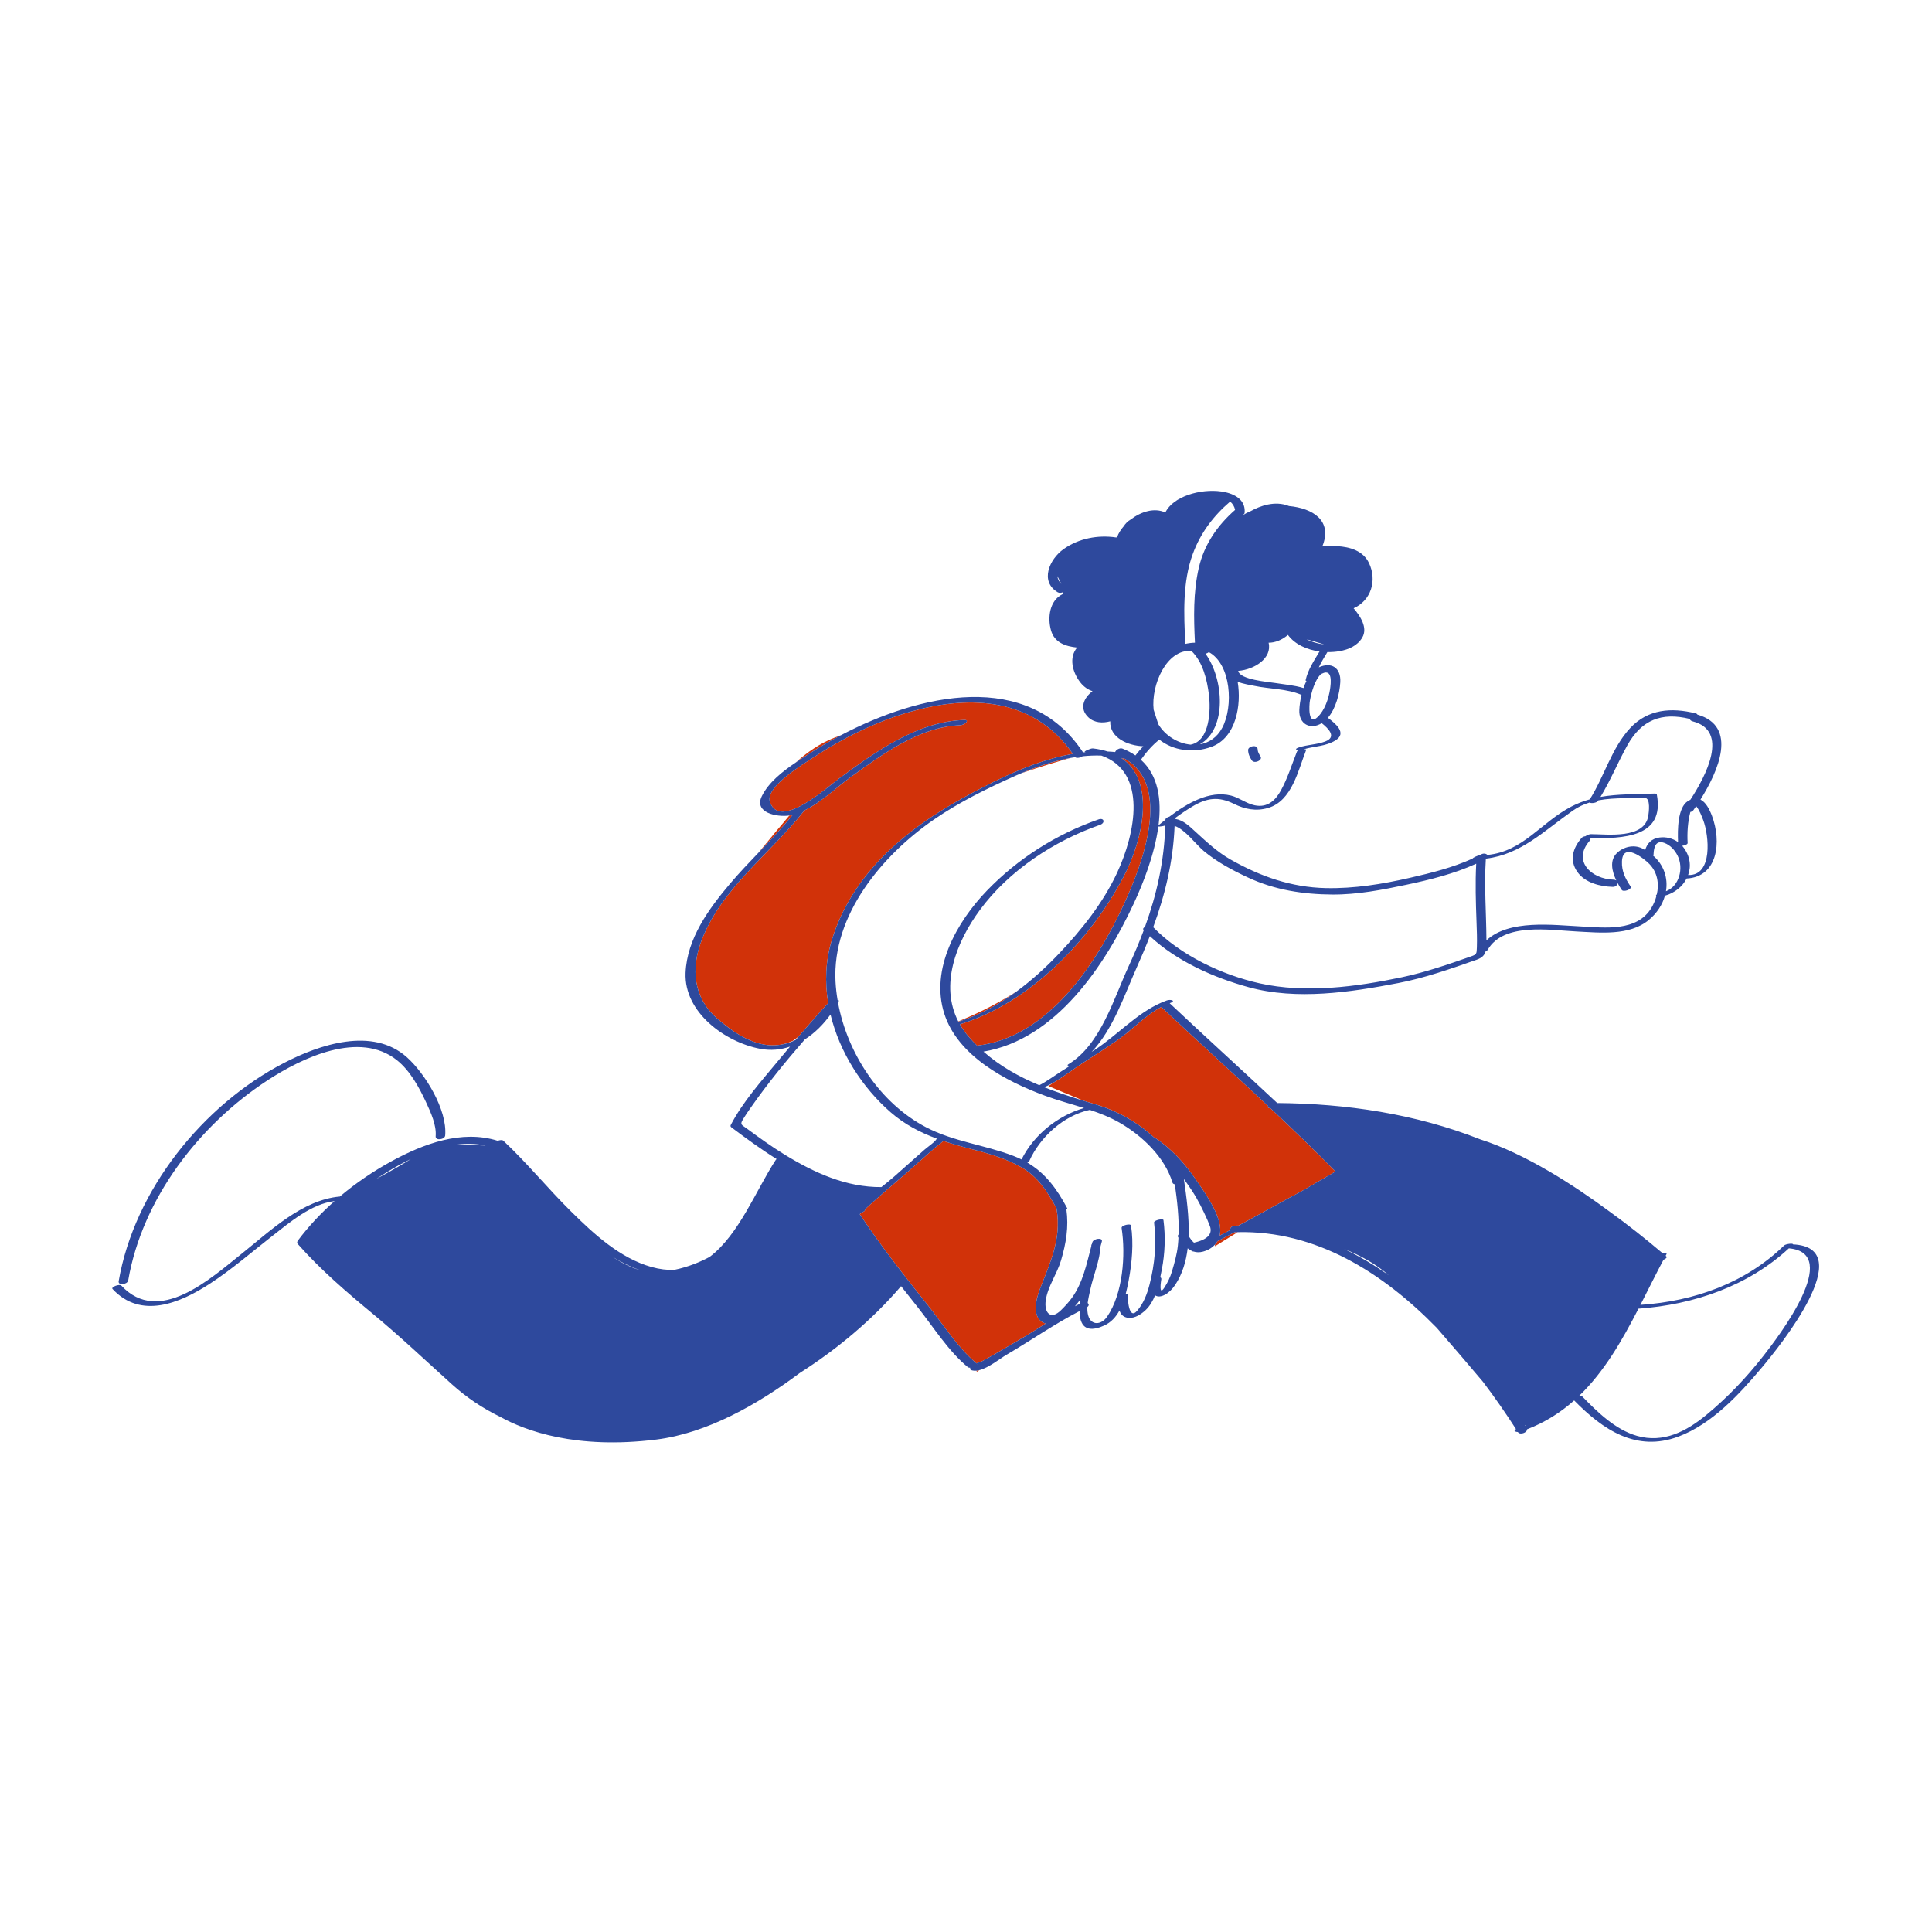
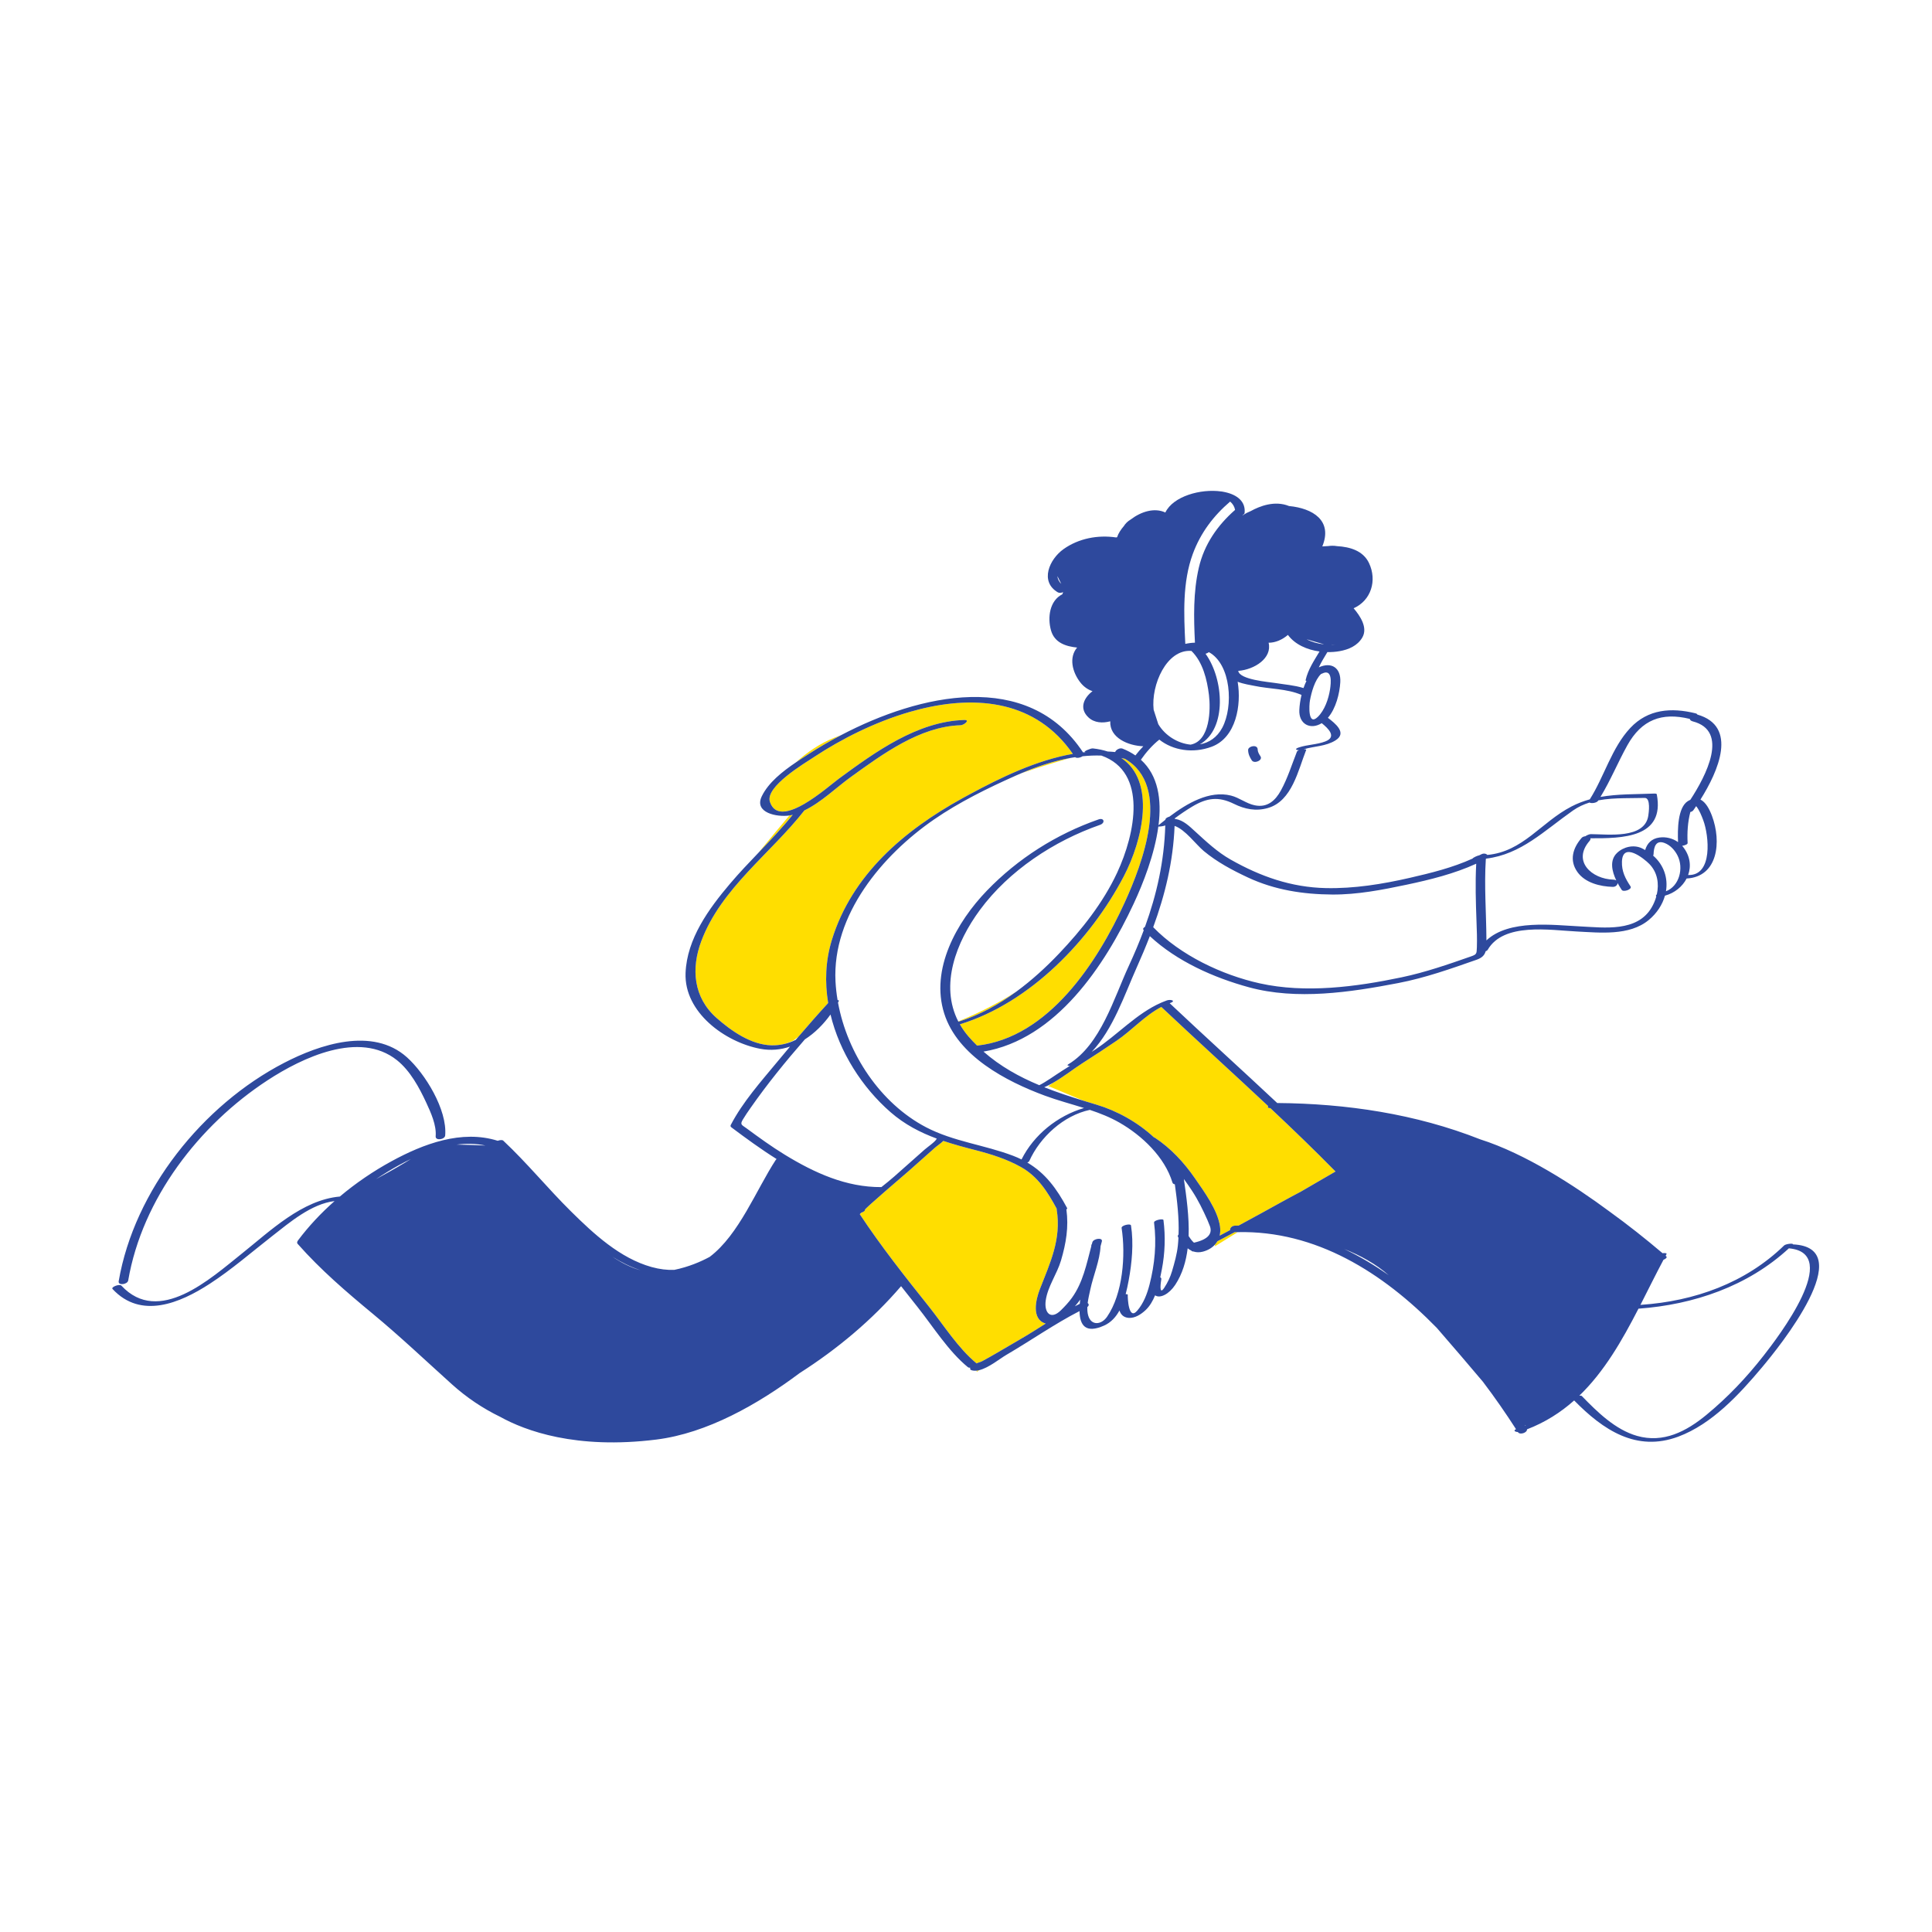
<svg xmlns="http://www.w3.org/2000/svg" version="1.1" id="Layer_1" x="0px" y="0px" viewBox="0 0 595.28 595.28" enable-background="new 0 0 595.28 595.28" xml:space="preserve">
-   <path id="color_x5F_2" fill="#d13209" d="M295.255,314.709c3.191-1.286,10.796-4.563,17.909-9.186  c-5.479,4.016-11.459,7.308-17.859,9.275C295.289,314.769,295.271,314.739,295.255,314.709z M346.231,270.058  c-10.254,19.577-28.83,38.938-50.48,45.549c0.736,1.286,1.614,2.543,2.662,3.762c0.851,0.988,1.738,1.909,2.642,2.801  c21.992-2.429,37.091-25.707,45.482-44.091c5.37-11.765,14.642-35.886,0.073-44.271c-0.371-0.09-0.742-0.179-1.114-0.256  C356.19,240.751,352.165,258.729,346.231,270.058z M259.195,226.482c-0.757,0.29-1.481,0.569-2.158,0.833  c-4.333,1.686-8.4,4.501-11.772,7.566c1.324-0.896,2.636-1.736,3.859-2.527C252.222,230.351,255.608,228.362,259.195,226.482z   M296.386,246.048c0.705-0.411,1.458-0.821,2.249-1.229c9.707-5.249,20.703-10.58,31.922-12.54  c-11.283-16.369-29.535-18.17-47.247-13.737c-1.024,0.266-2.046,0.542-3.064,0.828c-10.698,3.111-21.035,8.339-29.33,13.819  c-3.09,2.042-15.24,9.215-13.69,13.874c0.727,2.184,2.163,3.018,3.968,3.002c0.558-0.051,1.124-0.129,1.68-0.223  c0.696-0.167,1.425-0.418,2.173-0.736c0.868-0.371,1.761-0.83,2.657-1.345c4.472-2.573,9.008-6.546,10.804-7.864  c11.2-8.219,24.167-17.625,38.594-18.06c1.953-0.059-0.08,1.587-1.134,1.619c-12.497,0.376-23.997,8.879-33.774,15.918  c-4.5,3.239-9.115,7.813-14.351,10.335c-10.423,13.315-25.644,23.979-31.759,40.269c-3.189,8.495-2.43,17.38,4.696,23.665  c4.544,4.007,10.642,8.291,16.952,8.438c1.32,0.03,2.563-0.111,3.748-0.372c1.794-0.515,2.891-1.061,2.891-1.061l1.646-1.234  c2.997-3.505,6.037-6.973,9.155-10.366c-1.066-6.446-0.822-13.047,1.127-19.4C262.475,269.517,278.582,255.883,296.386,246.048z   M243.22,251.27c-2.563,3.042-5.967,7.114-9.547,11.489c3.645-3.813,7.283-7.633,10.589-11.718c-0.127,0.033-0.252,0.075-0.38,0.105  C243.676,251.194,243.454,251.235,243.22,251.27z M314.601,238.279c6.052-2.089,11.771-3.774,15.192-4.739  C324.588,234.479,319.475,236.208,314.601,238.279z M325.586,372.702c-0.016-0.096-0.01-0.187,0.005-0.275  c-2.781-5.146-5.772-9.915-11.044-12.863c-4.432-2.479-9.227-3.969-14.124-5.228c-3.34-0.858-6.606-1.741-9.771-2.806  c-0.821,0.809-1.988,1.568-2.615,2.129c-2.669,2.382-5.349,4.752-8.027,7.124c-1.348,1.193-13.696,11.695-13.525,11.976  c0.156,0.258-0.376,0.629-1.031,0.862l-0.535,0.507c6.506,9.84,13.86,19.15,21.218,28.359c4.546,5.69,9.059,12.926,14.741,17.579  c0.011,0.009,0.014,0.019,0.023,0.026c0.25-0.197,1.206-0.409,1.699-0.675c1.521-0.818,3.022-1.669,4.513-2.54  c2.384-1.393,4.757-2.803,7.15-4.18c2.694-1.552,5.321-3.23,7.956-4.895c-0.051-0.014-0.102-0.018-0.152-0.033  c-4.318-1.37-2.906-7.365-1.701-10.464C323.557,389.102,327.067,381.822,325.586,372.702z M301.035,422.648l0.711-0.489  c-0.324,0.082-0.644,0.146-0.954,0.172L301.035,422.648z M301.037,420.364c0.062,0.005,0.124,0.011,0.181,0.025  c-0.071-0.018-0.13-0.035-0.18-0.054C301.039,420.346,301.037,420.354,301.037,420.364z M391.435,341.445  c-0.805-0.011-0.906-0.3-0.674-0.63c-10.925-10.242-22.039-20.288-32.938-30.559c-5.145,2.696-9.025,7.172-13.848,10.455  c-3.417,2.327-6.878,4.592-10.365,6.813c-2.736,1.743-5.916,4.274-9.196,6.138l-1.379,0.984l10.816,4.507  c1.34,0.411,2.684,0.819,4.031,1.222c6.156,1.841,12.59,5.334,17.66,10.061c0.11,0.025,0.212,0.061,0.297,0.116  c4.885,3.228,8.951,7.606,12.273,12.409c2.834,4.099,7.069,9.838,7.789,14.923c0.143,1.013,0.096,1.967-0.115,2.846  c1.079-0.567,2.153-1.142,3.229-1.716c-0.096-0.575,0.524-1.334,1.496-1.373c0.375-0.016,0.743-0.006,1.115-0.015  c4.56-2.457,9.095-4.959,13.624-7.469c1.804-1,3.646-1.973,5.491-2.952l10.753-6.244  C404.952,354.307,398.236,347.831,391.435,341.445z M375.097,382.454c-0.214,0.367-0.466,0.711-0.754,1.029  c0.02,0.318,0.026,0.498,0.026,0.498l7.003-4.339c-0.323,0.008-0.642,0-0.966,0.013C378.64,380.597,376.872,381.531,375.097,382.454  z" />
+   <path id="color_x5F_2" fill="#ffde00" d="M295.255,314.709c3.191-1.286,10.796-4.563,17.909-9.186  c-5.479,4.016-11.459,7.308-17.859,9.275C295.289,314.769,295.271,314.739,295.255,314.709z M346.231,270.058  c-10.254,19.577-28.83,38.938-50.48,45.549c0.736,1.286,1.614,2.543,2.662,3.762c0.851,0.988,1.738,1.909,2.642,2.801  c21.992-2.429,37.091-25.707,45.482-44.091c5.37-11.765,14.642-35.886,0.073-44.271c-0.371-0.09-0.742-0.179-1.114-0.256  C356.19,240.751,352.165,258.729,346.231,270.058z M259.195,226.482c-0.757,0.29-1.481,0.569-2.158,0.833  c-4.333,1.686-8.4,4.501-11.772,7.566c1.324-0.896,2.636-1.736,3.859-2.527C252.222,230.351,255.608,228.362,259.195,226.482z   M296.386,246.048c0.705-0.411,1.458-0.821,2.249-1.229c9.707-5.249,20.703-10.58,31.922-12.54  c-11.283-16.369-29.535-18.17-47.247-13.737c-1.024,0.266-2.046,0.542-3.064,0.828c-10.698,3.111-21.035,8.339-29.33,13.819  c-3.09,2.042-15.24,9.215-13.69,13.874c0.727,2.184,2.163,3.018,3.968,3.002c0.558-0.051,1.124-0.129,1.68-0.223  c0.696-0.167,1.425-0.418,2.173-0.736c0.868-0.371,1.761-0.83,2.657-1.345c4.472-2.573,9.008-6.546,10.804-7.864  c11.2-8.219,24.167-17.625,38.594-18.06c1.953-0.059-0.08,1.587-1.134,1.619c-12.497,0.376-23.997,8.879-33.774,15.918  c-4.5,3.239-9.115,7.813-14.351,10.335c-10.423,13.315-25.644,23.979-31.759,40.269c-3.189,8.495-2.43,17.38,4.696,23.665  c4.544,4.007,10.642,8.291,16.952,8.438c1.32,0.03,2.563-0.111,3.748-0.372c1.794-0.515,2.891-1.061,2.891-1.061l1.646-1.234  c2.997-3.505,6.037-6.973,9.155-10.366c-1.066-6.446-0.822-13.047,1.127-19.4C262.475,269.517,278.582,255.883,296.386,246.048z   M243.22,251.27c-2.563,3.042-5.967,7.114-9.547,11.489c3.645-3.813,7.283-7.633,10.589-11.718c-0.127,0.033-0.252,0.075-0.38,0.105  C243.676,251.194,243.454,251.235,243.22,251.27z M314.601,238.279c6.052-2.089,11.771-3.774,15.192-4.739  C324.588,234.479,319.475,236.208,314.601,238.279z M325.586,372.702c-0.016-0.096-0.01-0.187,0.005-0.275  c-2.781-5.146-5.772-9.915-11.044-12.863c-4.432-2.479-9.227-3.969-14.124-5.228c-3.34-0.858-6.606-1.741-9.771-2.806  c-0.821,0.809-1.988,1.568-2.615,2.129c-2.669,2.382-5.349,4.752-8.027,7.124c-1.348,1.193-13.696,11.695-13.525,11.976  c0.156,0.258-0.376,0.629-1.031,0.862l-0.535,0.507c6.506,9.84,13.86,19.15,21.218,28.359c4.546,5.69,9.059,12.926,14.741,17.579  c0.011,0.009,0.014,0.019,0.023,0.026c0.25-0.197,1.206-0.409,1.699-0.675c1.521-0.818,3.022-1.669,4.513-2.54  c2.384-1.393,4.757-2.803,7.15-4.18c2.694-1.552,5.321-3.23,7.956-4.895c-0.051-0.014-0.102-0.018-0.152-0.033  c-4.318-1.37-2.906-7.365-1.701-10.464C323.557,389.102,327.067,381.822,325.586,372.702z M301.035,422.648l0.711-0.489  c-0.324,0.082-0.644,0.146-0.954,0.172L301.035,422.648z M301.037,420.364c0.062,0.005,0.124,0.011,0.181,0.025  c-0.071-0.018-0.13-0.035-0.18-0.054C301.039,420.346,301.037,420.354,301.037,420.364z M391.435,341.445  c-0.805-0.011-0.906-0.3-0.674-0.63c-10.925-10.242-22.039-20.288-32.938-30.559c-5.145,2.696-9.025,7.172-13.848,10.455  c-3.417,2.327-6.878,4.592-10.365,6.813c-2.736,1.743-5.916,4.274-9.196,6.138l-1.379,0.984l10.816,4.507  c1.34,0.411,2.684,0.819,4.031,1.222c6.156,1.841,12.59,5.334,17.66,10.061c0.11,0.025,0.212,0.061,0.297,0.116  c4.885,3.228,8.951,7.606,12.273,12.409c2.834,4.099,7.069,9.838,7.789,14.923c0.143,1.013,0.096,1.967-0.115,2.846  c1.079-0.567,2.153-1.142,3.229-1.716c-0.096-0.575,0.524-1.334,1.496-1.373c0.375-0.016,0.743-0.006,1.115-0.015  c4.56-2.457,9.095-4.959,13.624-7.469c1.804-1,3.646-1.973,5.491-2.952l10.753-6.244  C404.952,354.307,398.236,347.831,391.435,341.445z M375.097,382.454c-0.214,0.367-0.466,0.711-0.754,1.029  c0.02,0.318,0.026,0.498,0.026,0.498l7.003-4.339c-0.323,0.008-0.642,0-0.966,0.013C378.64,380.597,376.872,381.531,375.097,382.454  z" />
  <path id="color_x5F_1" d="M385.71,234.292c-0.669-1.014-1.12-1.977-1.145-3.206c-0.015-0.723,1.023-1.146,1.592-1.187  c0.662-0.047,1.332,0.248,1.346,0.978c0.016,0.809,0.424,1.472,0.855,2.128C389.206,234.286,386.449,235.412,385.71,234.292z   M542.897,421.316c-6.985,8.312-15.432,17.483-25.803,21.341c-12.893,4.795-23.141-2.04-32.07-11.157  c-4.138,3.678-8.898,6.735-14.53,8.903c0.085,1.048-2.193,1.802-2.788,0.868c-0.01-0.015-0.02-0.03-0.029-0.046  c-0.852-0.027-1.5-0.434-0.568-0.878c-3.119-4.845-6.523-9.769-10.204-14.616c-4.185-4.955-9.171-10.807-14.21-16.592  c-16.67-17.075-37.287-30.041-61.321-29.497c-0.323,0.008-0.642,0-0.966,0.013c-1.766,0.941-3.534,1.876-5.309,2.799  c-0.214,0.367-0.466,0.711-0.754,1.029c-0.899,0.996-2.143,1.749-3.691,2.164c-1.08,0.289-2.033,0.244-2.891-0.027  c-0.365-0.021-0.635-0.097-0.633-0.245c-0.42-0.198-0.814-0.456-1.189-0.751c-0.499,4.047-1.63,7.901-3.828,11.246  c-1.871,2.847-4.673,4.309-6.213,3.238c-0.699,1.721-1.612,3.307-2.889,4.523c-1.333,1.271-3.315,2.594-5.281,2.424  c-1.601-0.137-2.408-1.061-2.804-2.274c-1.093,1.997-2.588,3.683-4.726,4.642c-5.714,2.564-7.497-0.064-7.581-4.456  c-7.709,3.962-15.027,9.096-22.501,13.462c-2.035,1.188-5.431,3.994-8.367,4.73c-0.324,0.082-0.644,0.146-0.954,0.172  c-0.444,0.037-0.871,0.012-1.275-0.09c-0.621-0.156-0.723-0.476-0.551-0.808c-0.31,0.004-0.588-0.054-0.773-0.205  c-5.98-4.898-10.747-12.546-15.512-18.548c-1.686-2.123-3.371-4.25-5.047-6.387c-8.913,10.397-19.652,19.381-31.263,26.78  c-12.91,9.66-28.542,18.528-44.149,20.479c-24.814,3.102-40.423-2.736-48.108-7.002c-5.28-2.564-10.271-5.871-14.902-10.047  c-8.108-7.309-15.954-14.749-24.377-21.72c-8.107-6.709-16.066-13.539-23.048-21.441c-0.03-0.034-0.062-0.066-0.092-0.101  c-0.041-0.046-0.065-0.092-0.09-0.139c-0.064-0.123-0.076-0.246-0.042-0.366c0.025-0.164,0.101-0.346,0.251-0.546  c3.272-4.365,7.093-8.43,11.269-12.121c-7.161,0.865-13.804,6.55-19.253,10.809c-6.347,4.961-12.473,10.307-19.242,14.698  c-9.183,5.958-21.168,10.997-29.912,1.591c-0.576-0.62,2.147-1.654,2.716-1.043c11.56,12.436,27.461-2.161,37.205-9.94  c8.626-6.888,18.512-16.485,30.107-17.509c4.951-4.174,10.346-7.833,15.888-10.857c9.792-5.344,21.619-9.834,32.755-6.326  c0.65-0.234,1.405-0.325,1.709-0.04c7.345,6.882,13.712,14.723,20.867,21.794c6.998,6.918,15.098,14.43,24.82,17.141  c2.515,0.701,4.833,0.964,6.992,0.885c4.461-0.919,8.196-2.528,10.93-4.012c9.027-6.81,14.364-20.727,20.372-29.903  c0.041-0.063,0.108-0.121,0.187-0.178l0.03-0.076c-4.815-3.019-9.425-6.396-13.863-9.718c-0.303-0.227-0.401-0.451-0.216-0.807  c3.688-7.068,9.296-13.346,14.349-19.45c1.288-1.556,2.582-3.107,3.884-4.653c-2.856,0.976-5.945,1.29-9.191,0.675  c-10.809-2.048-23.464-11.212-22.989-23.366c0.413-10.549,7.183-19.817,13.77-27.58c2.76-3.252,5.714-6.351,8.673-9.445  c3.645-3.813,7.283-7.633,10.589-11.718c-0.127,0.033-0.252,0.075-0.38,0.105c-0.205,0.048-0.428,0.089-0.662,0.123  c-3.801,0.555-11-0.815-8.496-5.945c2.068-4.235,6.368-7.62,10.541-10.442c1.324-0.896,2.636-1.736,3.859-2.527  c3.097-2.004,6.483-3.992,10.071-5.872c24.147-12.653,57.499-20.374,74.509,5.339c0.28-0.032,0.562-0.064,0.842-0.092  c-0.07-0.008-0.133-0.021-0.204-0.029c-0.74-0.081,1.709-1.18,2.386-1.105c1.68,0.184,3.181,0.516,4.548,0.952  c0.774,0.037,1.548,0.088,2.321,0.168c0.216-0.694,1.439-1.382,2.271-1.056c1.498,0.588,2.802,1.303,3.967,2.107  c0.748-0.974,1.563-1.93,2.434-2.832c-4.695-0.155-10.428-2.616-10.185-7.689c-2.36,0.625-4.894,0.492-6.696-1.18  c-2.976-2.762-1.469-6.062,1.235-8.105c-1.414-0.456-2.724-1.359-3.79-2.732c-2.454-3.162-3.549-7.674-0.959-10.705  c-3.522-0.353-6.988-1.499-8.05-5.302c-1.109-3.969-0.44-9.127,3.485-11.117c0.117-0.237,0.201-0.457,0.261-0.658  c-0.549,0.24-1.204,0.318-1.647,0.057c-5.642-3.334-2.601-10.212,1.777-13.318c4.667-3.313,10.569-4.423,16.177-3.593  c0.111-0.021,0.217-0.043,0.316-0.062c0.366-1.175,1.184-2.398,2.079-3.435c0.454-0.727,1.13-1.457,2.151-2.058  c3.115-2.372,7.263-3.725,10.634-2.124c2.382-5.005,10.893-7.382,17.214-6.489c0.072,0.011,0.147,0.017,0.219,0.027  c0.042,0.005,0.083,0.013,0.126,0.018c0.3,0.049,0.591,0.11,0.879,0.174c3.717,0.823,6.377,2.917,5.976,6.443  c-0.024,0.216-0.267,0.415-0.597,0.573c0.021,0.041,0.039,0.078,0.055,0.109c0.047-0.037,0.088-0.074,0.146-0.112  c0.679-0.45,1.466-0.847,2.32-1.196c2.714-1.503,7.363-3.334,11.771-1.544c7.315,0.688,13.522,4.479,10.254,12.439  c0.593-0.047,1.208-0.084,1.84-0.105c0.728-0.11,1.664-0.151,2.719,0.024c4.005,0.23,8.043,1.431,9.833,5.217  c2.543,5.38,0.64,11.528-4.745,13.928c2.005,2.331,4.472,6,2.661,9.037c-1.507,2.529-4.18,3.678-6.989,4.178  c-1.184,0.211-2.455,0.307-3.753,0.283c-0.936,1.547-1.881,3.08-2.643,4.704c3.904-1.785,6.872,0.132,6.619,4.591  c-0.194,3.422-1.348,8.084-3.817,10.958c2.177,1.665,6.034,4.638,2.354,6.942c-3.007,1.883-6.513,1.769-9.789,2.741  c0.467-0.02,0.81,0.041,0.75,0.19c-2.471,6.225-4.356,15.782-11.806,17.918c-3.673,1.053-7.069,0.389-10.482-1.293  c-4.697-2.313-8.285-1.889-12.882,0.882c-1.842,1.11-3.603,2.31-5.316,3.583c0,0.064-0.004,0.129-0.005,0.195  c0.086-0.002,0.172,0.003,0.256,0.017c2.433,0.402,4.271,2.249,6.035,3.858c3.449,3.146,6.797,6.309,10.882,8.627  c9.214,5.229,18.697,8.569,29.363,8.805c8.701,0.191,17.389-1.216,25.852-3.153c6.526-1.494,13.214-3.146,19.348-5.934  c0.201-0.331,1.475-0.908,2.082-1.017c0.209-0.106,0.424-0.201,0.631-0.311c0.735-0.389,1.521-0.2,1.847,0.198  c10.996-1.013,16.504-10.028,25.912-14.917c1.871-0.972,3.758-1.68,5.662-2.211c4.447-7.001,6.744-15.881,12.463-21.983  c5.468-5.833,12.648-6.359,20.101-4.524c0.352,0.087,0.521,0.224,0.571,0.383c12.61,3.614,6.43,17.512,0.964,26.195  c1.623,0.804,2.752,2.908,3.54,5.004c2.999,7.979,1.862,18.789-7.81,19.318c-1.277,2.488-3.69,4.471-6.673,5.287  c-0.772,2.746-2.447,5.387-5.007,7.509c-5.95,4.931-15.095,3.879-22.208,3.525c-8.183-0.407-22.5-2.838-27.402,5.65  c-0.104,0.179-0.34,0.334-0.631,0.454c-0.327,1.157-1.072,2.003-2.768,2.596c-7.991,2.794-15.844,5.594-24.189,7.197  c-14.788,2.842-31.248,5.32-46.01,1.286c-10.78-2.946-22.152-7.975-30.498-15.747c-1.261,3.255-2.632,6.508-4.1,9.785  c-3.665,8.184-7.22,18.926-13.818,25.867c0.376-0.246,0.757-0.488,1.132-0.736c6.834-4.519,12.683-11.07,20.225-14.391  c0.219-0.096,0.441-0.186,0.664-0.277c0.374-0.152,0.748-0.307,1.131-0.443c1.156-0.411,2.979,0.11,1.04,0.801  c-0.055,0.02-0.107,0.043-0.162,0.063c10.963,10.337,22.148,20.442,33.14,30.748c21.313,0.167,42.643,3.338,62.536,11.188  c13.931,4.432,28.97,14.194,39.899,22.284c5.588,4.035,11.006,8.323,16.279,12.796c0.738-0.102,1.398-0.016,1.227,0.3  c-0.091,0.168-0.181,0.338-0.272,0.507c0.06,0.051,0.121,0.102,0.181,0.152c0.393,0.337-0.134,0.795-0.839,1.073  c-2.42,4.548-4.729,9.253-7.113,13.917c0.083-0.021,0.161-0.035,0.226-0.04c16.403-1.116,32.136-6.704,44.064-18.297  c0.47-0.457,2.822-0.76,2.719-0.323C573.065,384.343,548.164,415.05,542.897,421.316z M516.885,263.63  c-0.836-1.666-2.221-3.219-4.015-3.891c-2.666-0.999-3.31,1.202-3.386,3.52c-0.004,0.127-0.058,0.244-0.145,0.352  c3.372,2.933,4.643,7.001,3.97,10.998C517.408,273.059,518.842,267.527,516.885,263.63z M522.619,248.382  c-0.293,0.435-0.582,0.854-0.857,1.245c-0.217,0.308-0.565,0.489-0.941,0.567c-0.805,3.105-1.011,6.373-0.837,9.564  c0.022,0.403-0.89,0.727-1.696,0.86c0.081,0.093,0.171,0.175,0.249,0.271c2.262,2.842,2.584,5.998,1.6,8.717  c7.729,0.267,6.413-12.225,4.671-16.856C524.251,251.27,523.61,249.632,522.619,248.382z M493.129,245.544  c5.344-0.951,10.835-0.795,16.519-1.033c0.186-0.008,0.78-0.045,0.835,0.248c2.554,13.424-10.601,13.562-20.455,13.529  c0.071,0.225,0.009,0.501-0.271,0.824c-5.39,6.215,0.646,11.741,7.392,11.923c0.368,0.01,0.649,0.097,0.852,0.23  c-1.345-2.809-2.123-6.181,0.205-8.436c1.937-1.877,5.084-2.672,7.632-1.485c0.377,0.176,0.715,0.379,1.063,0.574  c0.576-2.025,1.958-3.541,4.405-3.867c2.008-0.268,4.087,0.244,5.728,1.418c-0.161-3.806-0.135-10.639,3.026-12.638  c0.267-0.169,0.524-0.304,0.775-0.417c4.788-7.328,12.08-21.229,0.714-24.15c-0.561-0.145-0.831-0.434-0.901-0.758  c-8.688-2.135-14.876,0.313-19.221,8.107C498.507,234.853,496.253,240.421,493.129,245.544z M457.99,289.431  c0,0.109,0.001,0.215,0.002,0.321c6.959-6.54,20.564-4.714,28.936-4.31c7.408,0.359,17.484,1.781,21.957-5.814  c0.624-1.059,1.117-2.217,1.448-3.413c-0.216-0.147-0.11-0.411,0.164-0.659c0.732-3.277,0.21-6.774-2.311-9.354  c-1.616-1.653-8.248-6.982-8.44-0.693c-0.09,2.953,1.02,5.154,2.638,7.584c0.625,0.938-2.19,1.87-2.697,1.109  c-0.411-0.617-0.856-1.343-1.276-2.128c-0.03,0.591-0.585,1.21-1.49,1.186c-3.864-0.104-8.508-1.221-10.896-4.585  c-2.545-3.587-1.426-7.364,1.288-10.492c0.272-0.314,0.712-0.479,1.162-0.521c0.438-0.324,1.246-0.651,1.674-0.65  c5.239,0.016,16.622,1.588,17.719-5.691c0.118-0.778,0.817-5.513-1.102-5.467c-2.095,0.051-4.189,0.045-6.283,0.082  c-2.674,0.047-5.385,0.174-8.002,0.666c-0.028,0.043-0.053,0.088-0.081,0.132c-0.419,0.646-2.063,0.907-2.649,0.542  c-1.782,0.555-3.496,1.336-5.094,2.459c-8.941,6.283-15.979,13.484-26.695,14.814c-0.045,0.033-0.1,0.065-0.152,0.098  C457.277,272.92,457.936,281.157,457.99,289.431z M410.296,198.646c0.393-0.011,0.775-0.038,1.15-0.076  c-0.401,0.018-0.785,0.033-1.133,0.043C410.308,198.624,410.303,198.635,410.296,198.646z M327,179.909l-1.207-2.413  C325.882,178.358,326.257,179.18,327,179.909z M126.604,357.109c-2.498,1.199-4.891,2.53-7.118,3.887  c-1.225,0.746-2.44,1.521-3.643,2.317c0.394-0.224,0.79-0.447,1.194-0.666C121.365,360.304,124.369,358.499,126.604,357.109z   M149.588,352.956c-2.92-0.615-5.901-0.66-8.875-0.289C143.65,352.713,146.85,352.832,149.588,352.956z M197.365,391.392  c-3.011-0.988-5.906-2.444-8.655-4.164C191.428,389.048,194.377,390.585,197.365,391.392z M359.04,254.331  c-0.578,0.225-1.652,0.381-2.136,0.336c-1.158,8.611-4.704,17.563-7.592,23.759c-8.887,19.067-23.941,41.839-46.282,45.59  c5.127,4.52,10.971,7.755,17.187,10.349c1.923-0.908,5.212-3.292,6.987-4.402c0.821-0.514,1.637-1.036,2.455-1.554  c-0.644-0.002-1.052-0.146-0.418-0.531c9.904-6.035,13.925-20.248,18.536-30.215c1.703-3.682,3.258-7.356,4.635-11.053  c-0.018-0.019-0.038-0.036-0.055-0.055c-0.318-0.333-0.047-0.708,0.431-0.985C356.424,275.547,358.719,265.333,359.04,254.331z   M361.911,254.476c-0.442,11.034-2.92,21.17-6.591,31.207c8.422,8.664,21.184,14.712,32.811,17.3  c14.111,3.141,29.718,1.089,43.773-1.868c7.314-1.539,14.235-3.949,21.271-6.409c1.81-0.633,1.802-0.792,1.873-2.804  c0.094-2.647-0.016-5.295-0.113-7.941c-0.219-5.949-0.406-11.893-0.088-17.838c-6.754,3.09-14.212,4.937-21.402,6.459  c-7.494,1.586-15.244,3.092-22.934,3.038c-9.026-0.063-17.748-1.399-25.989-5.245c-4.822-2.25-9.51-4.744-13.614-8.156  C368.463,260.185,365.174,255.576,361.911,254.476z M403.615,215.825c-0.255,1.383-0.672,8.032,2.395,5.087  c2.15-2.064,3.343-5.606,3.79-8.478c0.316-2.031,0.792-6.506-2.446-4.89c-0.104,0.052-0.209,0.09-0.314,0.12  C405.086,209.528,404.071,213.353,403.615,215.825z M402.584,196.96c1.58,0.844,3.401,1.352,5.212,1.566  c0.007-0.013,0.015-0.026,0.021-0.039L402.584,196.96z M381.515,206.706c0.431,2.734,9.358,3.405,11.358,3.731  c2.839,0.463,5.954,0.686,8.759,1.563c0.26-0.757,0.564-1.494,0.908-2.197c-0.181-0.036-0.289-0.106-0.264-0.22  c0.742-3.295,2.603-6.012,4.29-8.85c-3.818-0.521-7.555-2.139-9.737-5.104c-1.724,1.476-3.848,2.415-5.953,2.408  C392.036,202.779,386.535,206.322,381.515,206.706z M365.209,198.313c0.001,0.027,0.011,0.05,0.014,0.076  c1.017-0.226,2.006-0.35,2.959-0.369c-0.376-7.734-0.561-15.521,1.197-23.113c1.668-7.202,5.772-13.072,11.17-17.799  c-0.191-1.036-0.729-1.894-1.525-2.568c-5.114,4.391-9.091,9.59-11.503,16.131C364.311,179.372,364.761,189.222,365.209,198.313z   M372.476,200.937c-0.271,0.211-0.646,0.393-1.029,0.501c5.614,7.743,6.72,23.076-1.753,27.904c2.757-0.467,5.286-2.069,6.909-5.118  C380.081,217.689,379.341,204.679,372.476,200.937z M355.452,218.672l1.439,4.463c2.142,3.571,6.054,5.93,9.966,6.302  c0.035-0.008,0.07-0.02,0.104-0.026c5.88-1.218,6.089-10.821,5.536-15.286c-0.586-4.724-1.869-10.112-5.394-13.56  C359.475,199.938,354.605,211.019,355.452,218.672z M351.524,234.09c5.376,4.844,6.423,12.346,5.436,20.179  c0.678-0.553,1.386-1.123,2.125-1.701c0-0.011,0.001-0.021,0.001-0.031c0.004-0.417,0.584-0.737,1.225-0.91  c5.5-4.144,12.354-8.152,18.972-6.496c2.564,0.641,4.664,2.431,7.284,2.987c3.934,0.836,6.397-1.458,8.105-4.57  c2.088-3.806,3.343-7.942,4.938-11.962c0.072-0.181,0.308-0.33,0.614-0.447c-0.86-0.011-1.456-0.361-0.03-0.841  c2.653-0.893,5.582-0.851,8.186-1.86c3.57-1.386,0.922-3.972-1.133-5.619c-3.521,2.183-7.102,0.271-6.904-4.055  c0.064-1.416,0.287-3.032,0.679-4.656c-0.043-0.012-0.088-0.021-0.126-0.037c-4.331-1.879-9.798-1.771-14.386-2.744  c-1.086-0.23-3.346-0.55-5.177-1.272c0.007,0.042,0.019,0.081,0.026,0.123c1.152,6.913-0.424,17.083-8.038,19.909  c-5.732,2.128-11.917,1.145-16.118-2.198C355.031,229.604,353.078,231.854,351.524,234.09z M345.497,233.552  c10.693,7.199,6.667,25.178,0.734,36.506c-10.254,19.577-28.83,38.938-50.48,45.549c0.736,1.286,1.614,2.543,2.662,3.762  c0.851,0.988,1.738,1.909,2.642,2.801c21.992-2.429,37.091-25.707,45.482-44.091c5.37-11.765,14.642-35.886,0.073-44.271  C346.24,233.718,345.869,233.629,345.497,233.552z M331.273,233.3c-0.494,0.074-0.988,0.15-1.48,0.24  c-5.205,0.939-10.318,2.668-15.192,4.739c-0.571,0.243-1.142,0.487-1.707,0.739c-8.58,3.822-17.346,8.128-25.095,13.468  c-15.922,10.974-31.428,29.359-30.367,49.917c0.099,1.91,0.319,3.829,0.64,5.744c0.295,0.029,0.472,0.114,0.395,0.262  c-0.086,0.165-0.177,0.329-0.266,0.494c2.88,15.737,13.042,31.06,27.134,38.423c8.459,4.419,17.999,5.423,26.847,8.798  c0.902,0.344,1.751,0.723,2.567,1.124c3.798-7.608,11.101-13.46,19.256-15.855c-4.037-1.269-8.151-2.354-12.106-3.819  c-11.905-4.41-26.817-12.188-30.973-25.311c-4.325-13.661,3.851-28.195,13.139-37.826c9.564-9.917,21.414-17.42,34.411-21.961  c1.738-0.607,2.144,1.088,0.45,1.68c-14.144,4.941-28.035,14.054-37,26.213c-7.312,9.916-12.419,23.152-6.671,34.341  c0.015,0.03,0.034,0.06,0.049,0.09c6.4-1.968,12.38-5.26,17.859-9.275c4.778-3.502,9.181-7.542,13.15-11.718  c6.996-7.36,13.575-15.643,17.891-24.906c5.634-12.094,9.476-31.024-4.845-36.096c-1.94-0.071-3.881,0.013-5.814,0.21  C332.897,233.475,331.706,233.698,331.273,233.3z M245.193,320.381c0.274-0.322,0.548-0.646,0.823-0.967  c2.997-3.505,6.037-6.973,9.155-10.366c-1.066-6.446-0.822-13.047,1.127-19.4c6.176-20.131,22.283-33.765,40.087-43.6  c0.17-0.094,0.339-0.189,0.51-0.283c0.574-0.314,1.155-0.63,1.738-0.945c9.707-5.249,20.703-10.58,31.922-12.54  c-11.283-16.369-29.535-18.17-47.247-13.737c-1.023,0.257-2.045,0.532-3.064,0.828c-10.698,3.111-21.035,8.339-29.33,13.819  c-3.09,2.042-15.24,9.215-13.69,13.874c0.727,2.184,2.163,3.018,3.968,3.002c0.531-0.005,1.094-0.083,1.68-0.223  c0.696-0.167,1.425-0.418,2.173-0.736c0.868-0.371,1.761-0.83,2.657-1.345c4.472-2.573,9.008-6.546,10.804-7.864  c11.2-8.219,24.167-17.625,38.594-18.06c1.953-0.059-0.08,1.587-1.134,1.619c-12.497,0.376-23.997,8.879-33.774,15.918  c-4.5,3.239-9.115,7.813-14.351,10.335c-10.423,13.315-25.644,23.979-31.759,40.269c-3.189,8.495-2.43,17.38,4.696,23.665  c4.544,4.007,10.642,8.291,16.952,8.438c1.32,0.03,2.563-0.111,3.748-0.372C242.797,321.419,244.036,320.972,245.193,320.381z   M271.57,365.764c1.385-1.105,2.75-2.189,3.974-3.274c3.103-2.748,6.212-5.489,9.305-8.25c0.876-0.781,3.415-2.502,3.75-3.367  c0.007-0.018,0.021-0.035,0.031-0.053c-5.087-1.878-9.879-4.344-14.224-8.127c-8.783-7.647-15.713-18.495-18.513-30.103  c-2.157,3.003-4.835,5.705-7.909,7.665c-5.914,6.781-11.615,13.782-16.721,21.104c-0.825,1.183-1.656,2.368-2.391,3.61  c-0.938,1.586-0.333,1.594,1.179,2.709c3.829,2.823,7.695,5.624,11.757,8.108C250.911,361.354,260.697,365.839,271.57,365.764z   M301.218,420.39c-0.071-0.018-0.13-0.035-0.18-0.054c0.001,0.01,0,0.019,0,0.028C301.099,420.369,301.161,420.375,301.218,420.39z   M322.219,407.804c-0.051-0.014-0.102-0.018-0.152-0.033c-4.318-1.37-2.906-7.365-1.701-10.464  c3.191-8.205,6.702-15.484,5.221-24.604c-0.016-0.096-0.01-0.187,0.005-0.275c-2.781-5.146-5.772-9.915-11.044-12.863  c-4.432-2.479-9.227-3.969-14.124-5.228c-3.34-0.858-6.606-1.741-9.771-2.806c-0.821,0.809-1.988,1.568-2.615,2.129  c-2.669,2.382-5.349,4.752-8.027,7.124c-1.348,1.193-13.696,11.695-13.525,11.976c0.156,0.258-0.376,0.629-1.031,0.862  c-0.03,0.011-0.059,0.022-0.089,0.032l-0.457,0.457c0.004,0.006,0.008,0.012,0.012,0.018c6.506,9.84,13.86,19.15,21.218,28.359  c4.546,5.69,9.059,12.926,14.741,17.579c0.011,0.009,0.014,0.019,0.023,0.026c0.25-0.197,1.206-0.409,1.699-0.675  c1.521-0.818,3.022-1.669,4.513-2.54c2.384-1.393,4.757-2.803,7.15-4.18C316.957,411.146,319.584,409.468,322.219,407.804z   M332.829,400.431c-0.426,0.596-0.875,1.183-1.372,1.75c-0.086,0.098-0.18,0.205-0.273,0.312c0.5-0.264,1.006-0.516,1.512-0.767  C332.731,401.302,332.774,400.87,332.829,400.431z M361.988,364.908c-0.355-0.058-0.64-0.224-0.735-0.538  c-2.371-7.862-9.367-14.482-16.33-18.473c-2.896-1.66-5.98-2.875-9.133-3.926c-8.087,1.73-15.315,8.35-18.658,15.768  c-0.083,0.186-0.31,0.342-0.6,0.464c5.537,3.253,9.047,8.004,12.284,14.058c0.056,0.104-0.051,0.238-0.245,0.376  c0.749,5.444-0.101,10.444-1.658,15.735c-1.23,4.181-4.095,7.967-4.709,12.333c-0.531,3.777,1.52,6.13,4.693,3.001  c1.203-1.186,2.368-2.425,3.359-3.798c3.417-4.737,4.516-10.376,5.981-15.903c0.006-0.104,0.016-0.215,0.015-0.303  c-0.001-0.133,0.063-0.254,0.166-0.366c0.051-0.187,0.1-0.374,0.152-0.561c0.333-1.194,3.291-1.562,2.927-0.254  c-0.135,0.483-0.265,0.967-0.395,1.451c-0.242,4.503-2.241,9.027-3.169,13.381c-0.272,1.276-0.622,2.699-0.801,4.121  c0.392,0.307,0.473,0.799-0.099,1.229c-0.036,0.896,0.019,1.776,0.25,2.601c0.91,3.233,4.072,2.941,5.818,0.412  c4.884-7.076,5.774-19.034,4.483-27.346c-0.13-0.839,2.788-1.484,2.897-0.777c0.852,5.479,0.284,11.576-0.734,16.993  c-0.248,1.317-0.533,2.738-0.91,4.159c0.377-0.009,0.648,0.048,0.644,0.182c-0.036,1.009,0.227,8.021,2.901,4.929  c1.975-2.282,3.064-5.166,3.809-8.061c1.602-6.231,2.218-12.696,1.392-19.093c-0.097-0.748,2.825-1.34,2.897-0.775  c0.65,5.033,0.47,10.229-0.5,15.215c-0.15,0.771-0.313,1.591-0.488,2.424c0.231,0.107,0.368,0.293,0.325,0.578  c-0.078,0.517-0.879,5.367,0.92,2.629c1.036-1.576,1.848-3.283,2.383-5.096c0.749-2.538,1.512-5.218,1.793-7.857  c0.088-0.824,0.145-1.645,0.188-2.464c-0.024-0.036-0.05-0.071-0.074-0.107c-0.22-0.324-0.132-0.639,0.111-0.901  C363.313,375.158,362.702,370.058,361.988,364.908z M372.596,377.313c-0.18-0.448-0.36-0.896-0.541-1.344  c-1.396-3.141-2.885-6.202-4.779-9.083c-0.804-1.223-1.641-2.428-2.506-3.611c0.782,5.46,1.664,11.623,1.465,17.578  c0.483,0.734,1,1.49,1.643,2.037C372.298,381.892,373.87,380.033,372.596,377.313z M411.494,360.962  c-6.542-6.655-13.258-13.131-20.059-19.517c-0.805-0.011-0.906-0.3-0.674-0.63c-10.925-10.242-22.039-20.288-32.938-30.559  c-5.145,2.696-9.025,7.172-13.848,10.455c-3.417,2.327-6.878,4.592-10.365,6.813c-2.736,1.743-5.916,4.274-9.196,6.138  c-0.885,0.502-1.777,0.957-2.67,1.334c3.93,1.562,7.995,2.893,12.107,4.157c1.34,0.411,2.684,0.819,4.031,1.222  c6.156,1.841,12.59,5.334,17.66,10.061c0.11,0.025,0.212,0.061,0.297,0.116c4.885,3.228,8.951,7.606,12.273,12.409  c2.834,4.099,7.069,9.838,7.789,14.923c0.143,1.013,0.096,1.967-0.115,2.846c1.079-0.567,2.153-1.142,3.229-1.716  c-0.096-0.575,0.524-1.334,1.496-1.373c0.375-0.016,0.743-0.006,1.115-0.015c4.56-2.457,9.095-4.959,13.624-7.469  c1.804-1,3.646-1.973,5.491-2.952L411.494,360.962z M427.901,392.927c-3.944-3.47-8.731-6.106-13.734-8.094  C418.938,387.103,423.518,389.833,427.901,392.927z M470.146,439.192c-0.111,0.004-0.216,0.003-0.318,0.002  c0.022,0.035,0.045,0.07,0.068,0.105C469.981,439.265,470.062,439.228,470.146,439.192z M551.181,384.632  c-12.655,11.684-29.314,17.357-46.339,18.59c-5.069,9.844-10.555,19.415-18.232,26.812c0.352-0.046,0.651-0.022,0.792,0.122  c4.711,4.86,10.291,10.357,17.011,12.268c8.106,2.304,15.154-1.367,21.331-6.455c6.614-5.447,12.411-11.565,17.674-18.304  C547.822,412.024,567.769,386.085,551.181,384.632z M39.501,394.528c4.337-25.202,21.848-47.906,42.959-61.689  c10.599-6.921,28.272-15.402,39.841-6.183c4.083,3.254,6.884,8.454,9.036,13.093c1.395,3.006,3.191,6.946,2.898,10.353  c-0.126,1.466,2.822,1.032,2.932-0.238c0.683-7.93-6.189-19.105-11.813-24.124c-10.565-9.429-26.885-3.924-37.849,1.762  c-25.064,12.995-46.105,39.201-50.936,67.266C36.325,396.188,39.284,395.791,39.501,394.528z" fill="#2e499d" />
</svg>
